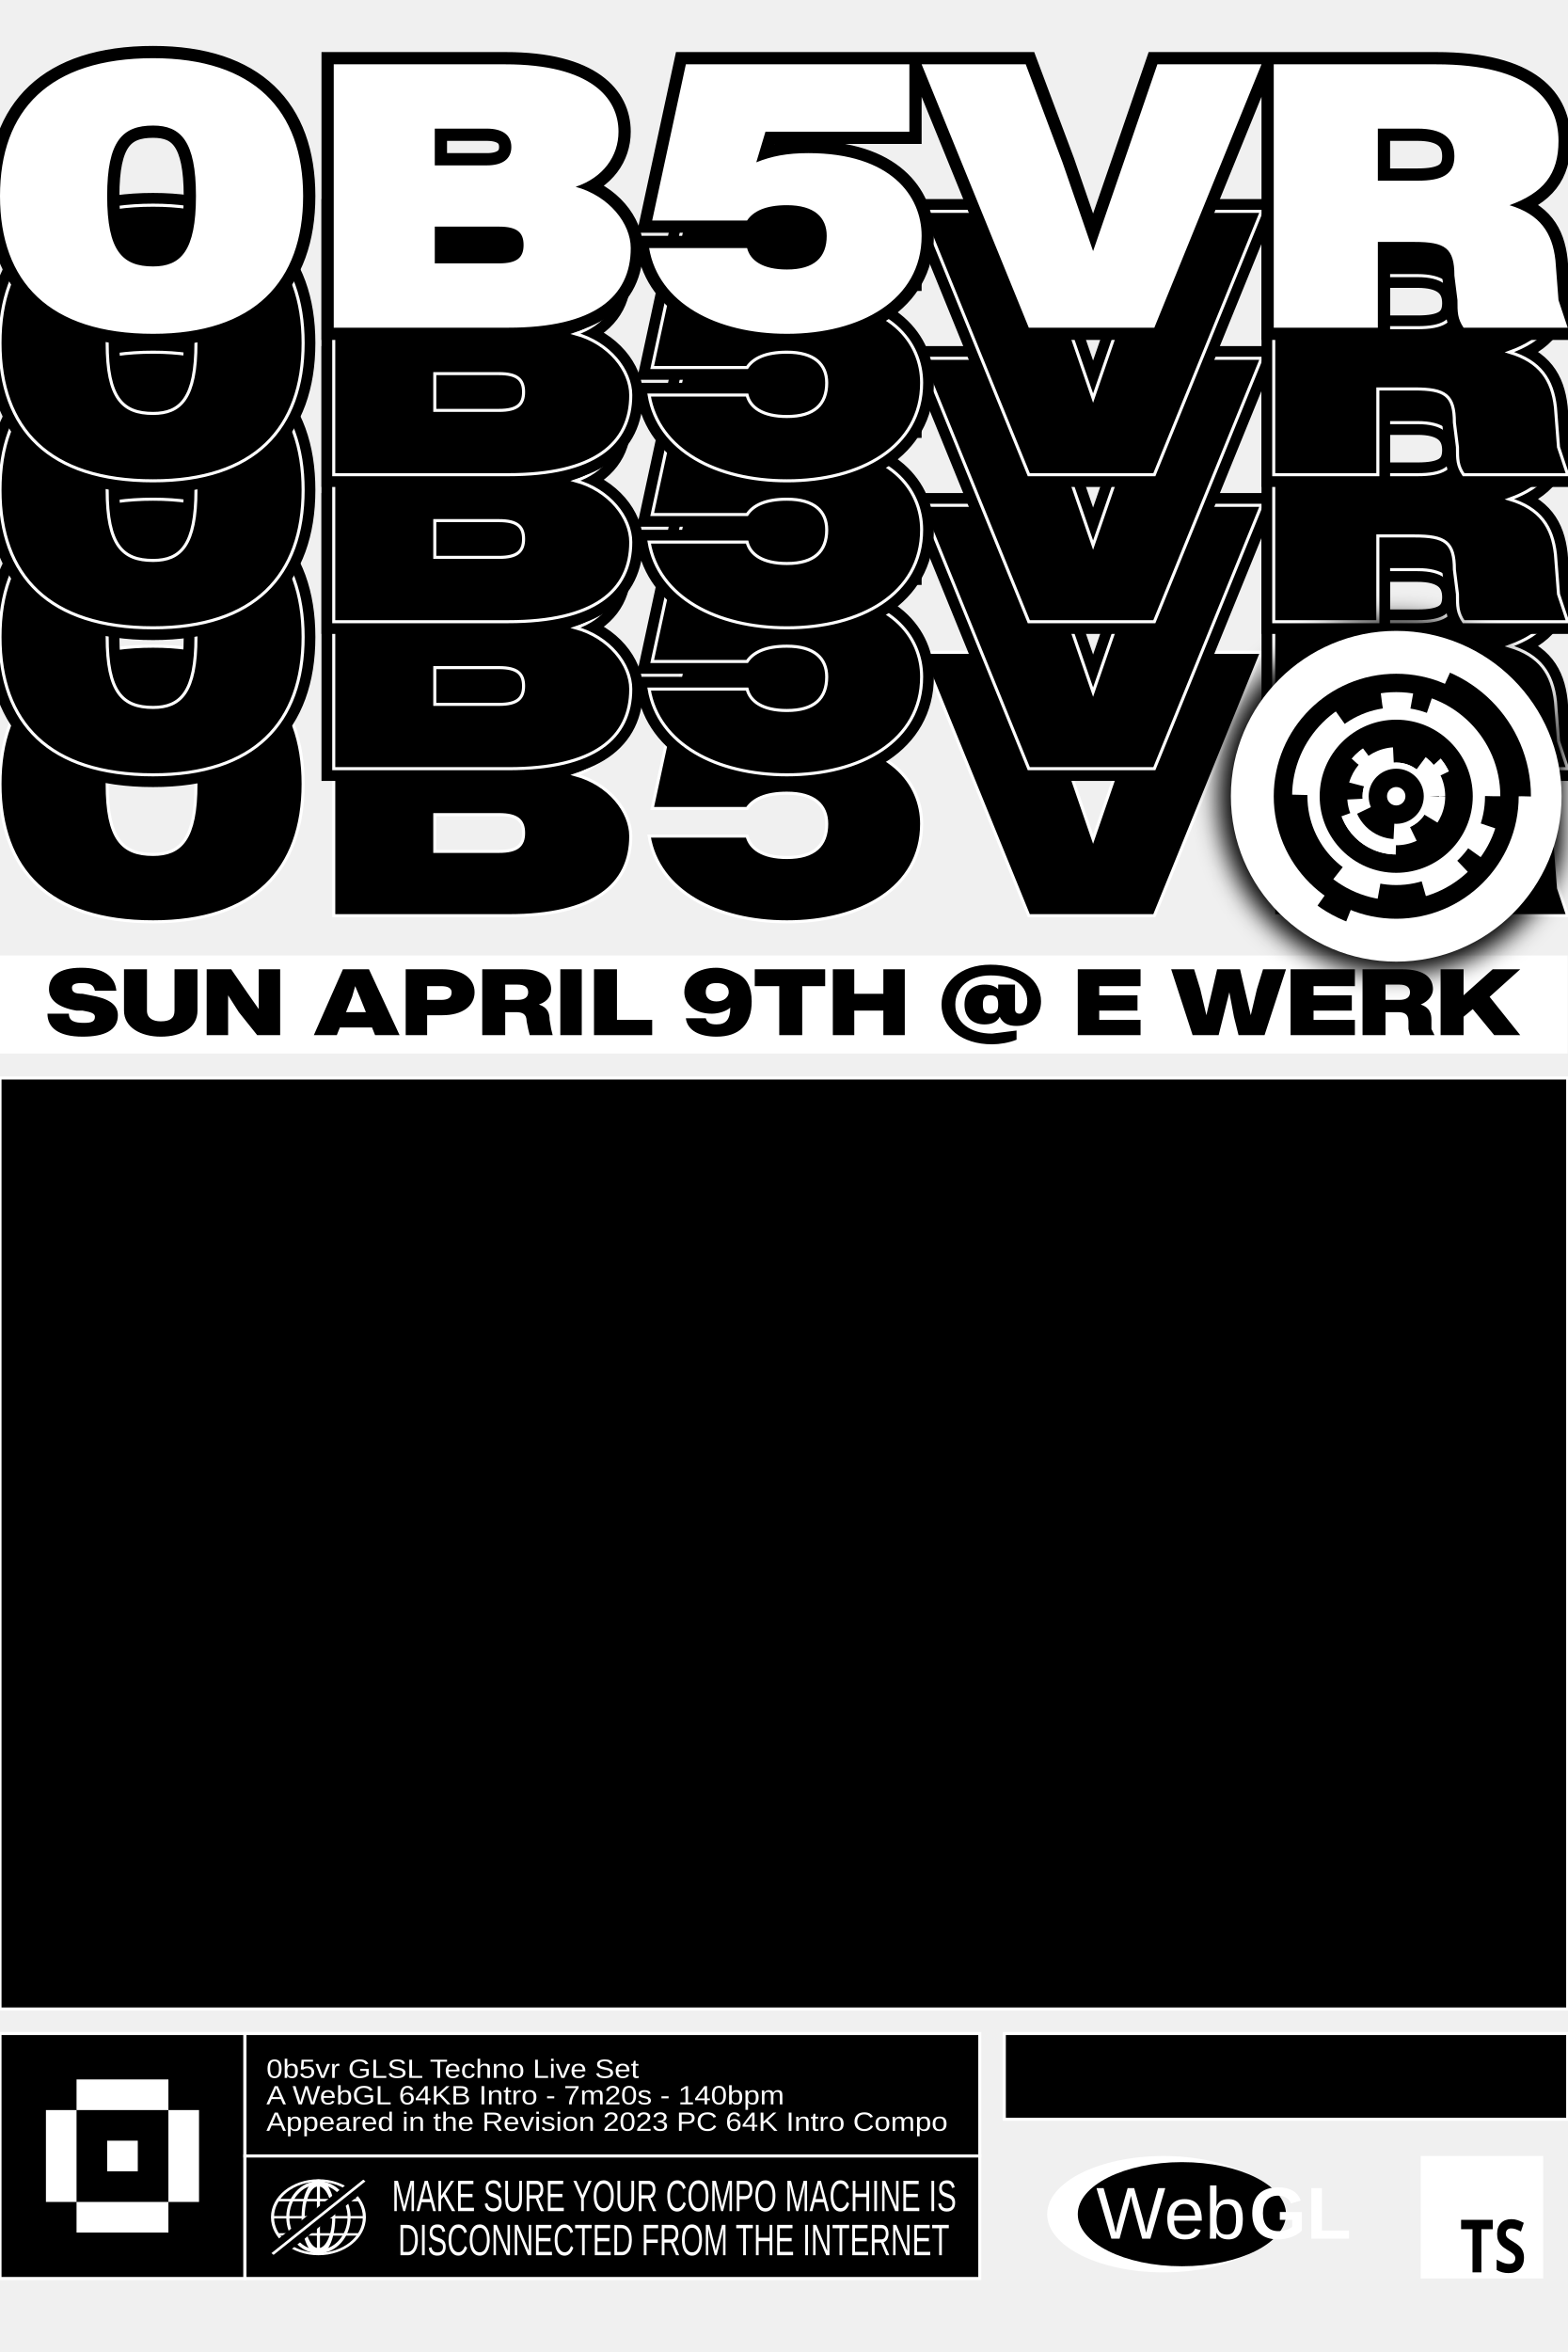
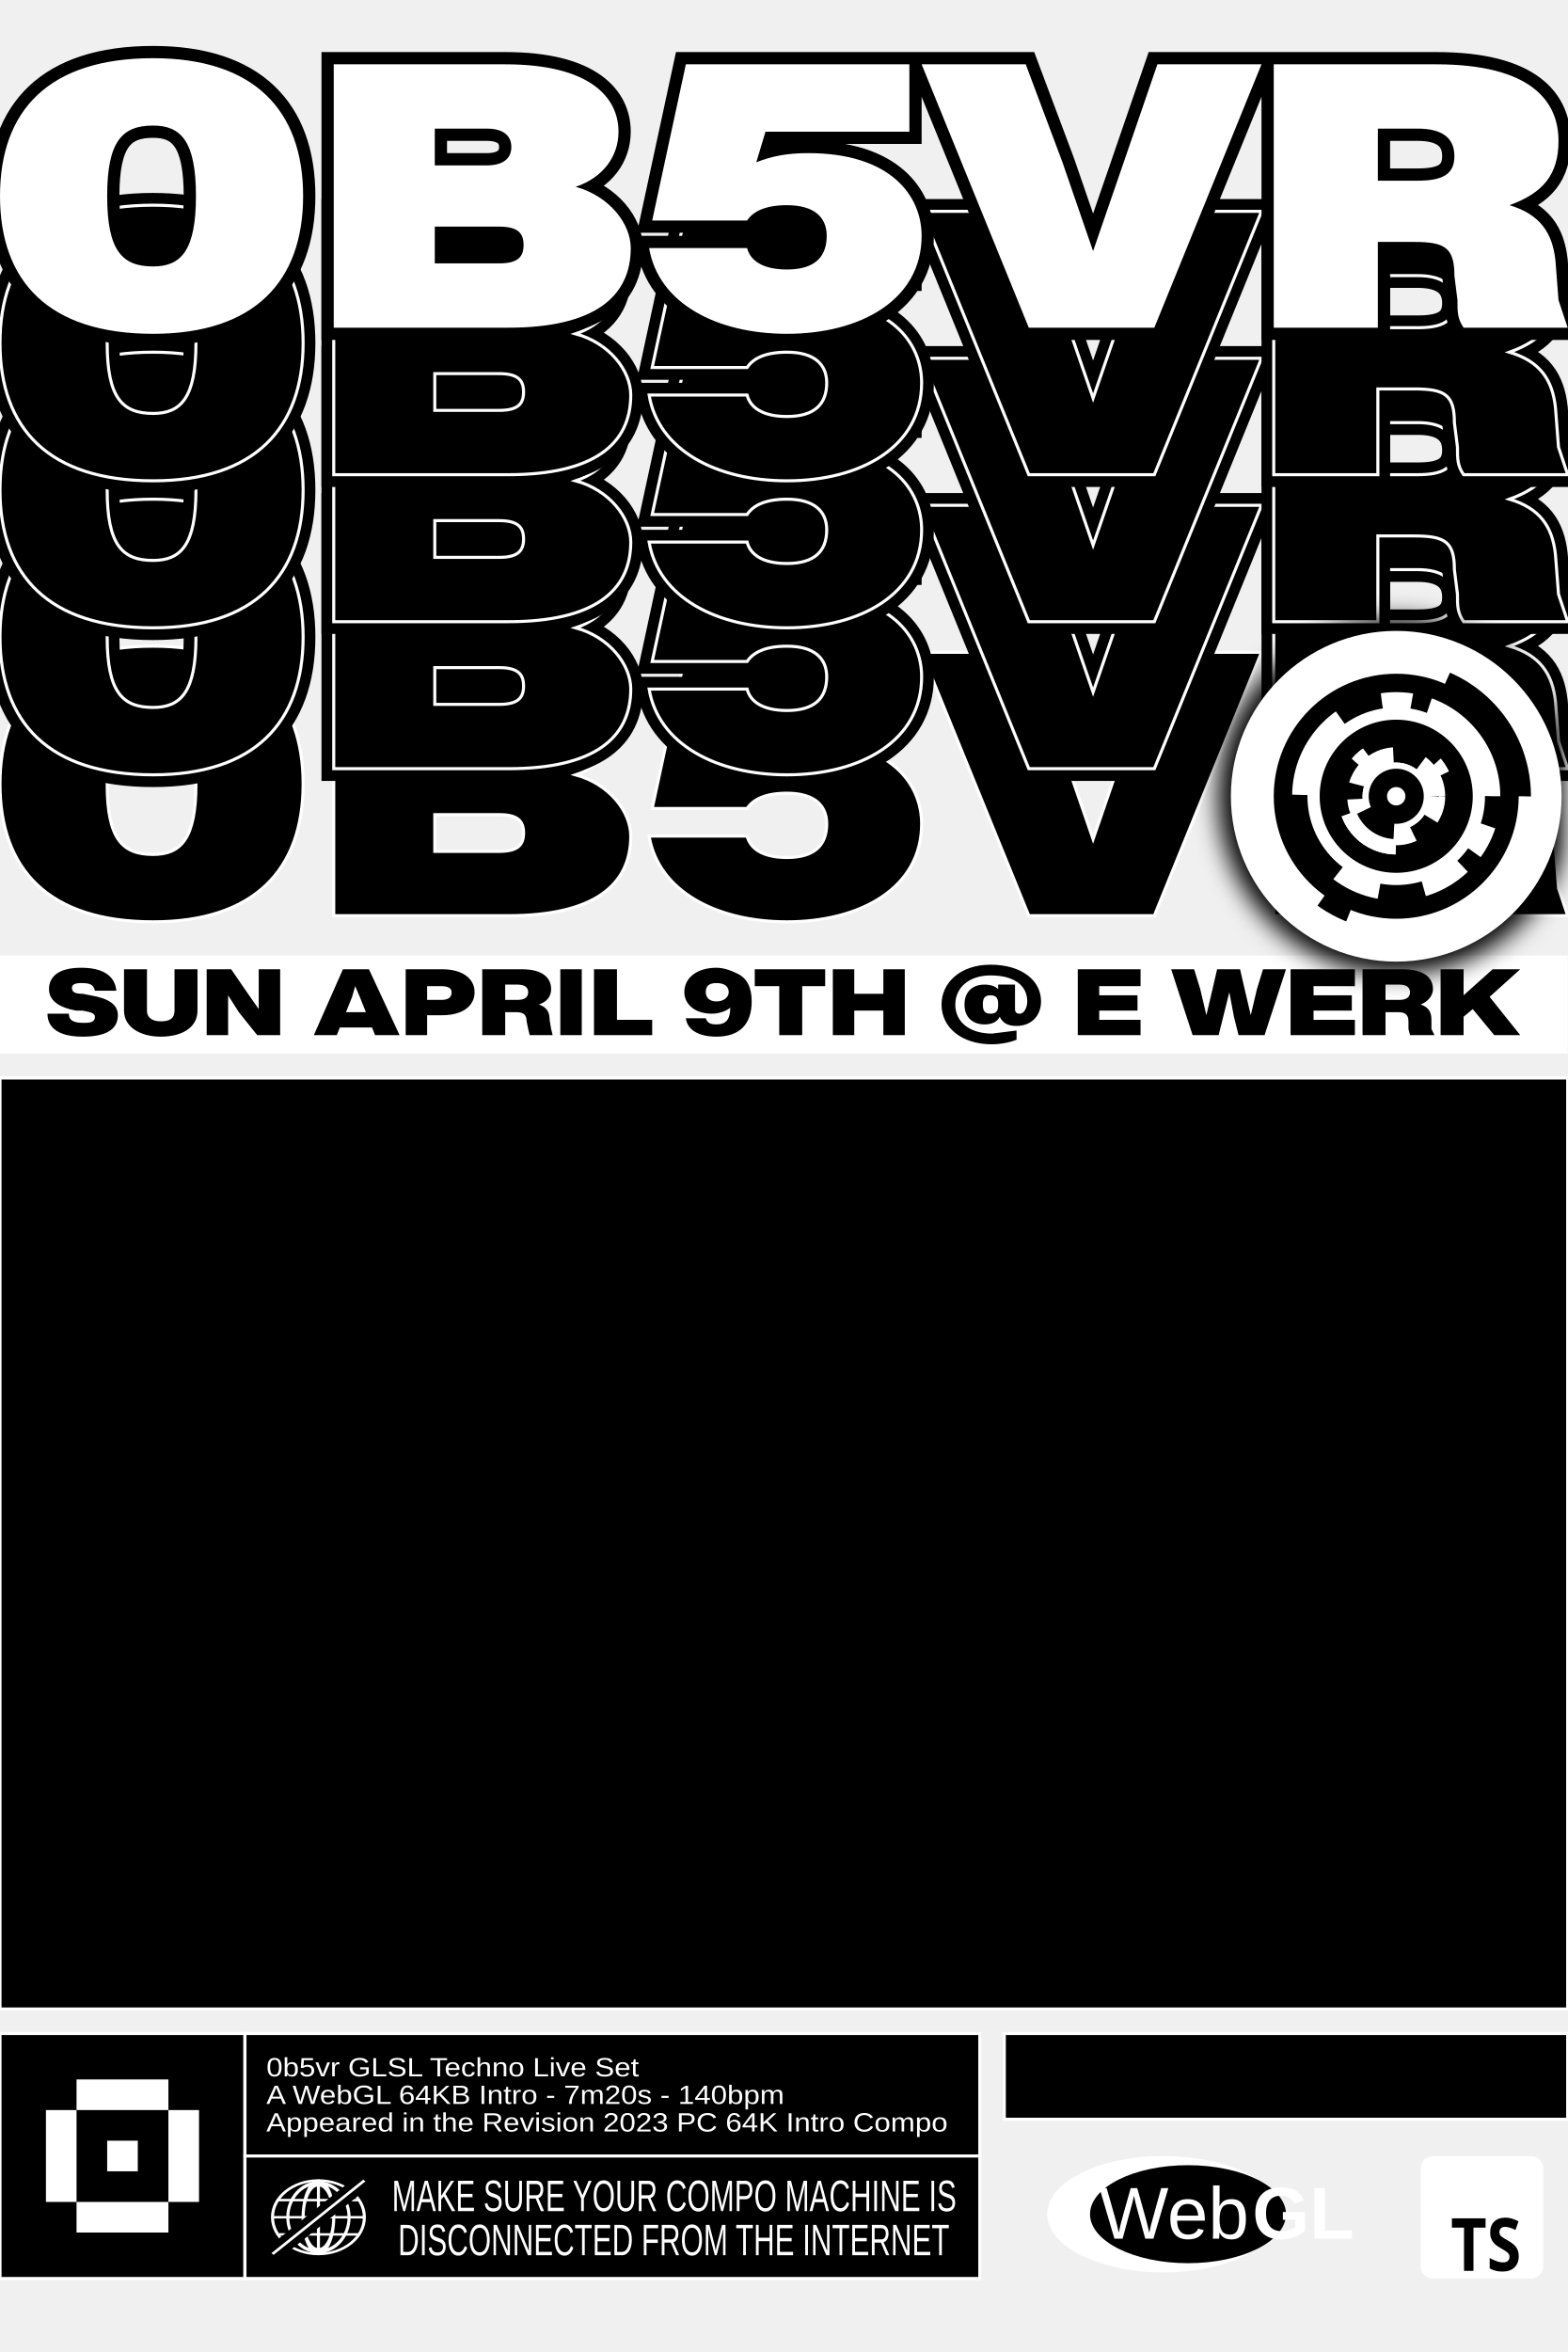
<svg xmlns="http://www.w3.org/2000/svg" viewBox="0 0 512 768" fill="#fff" font-size="24" font-family="Arial">
  <filter id="f">
    <feGaussianBlur stdDeviation="4" />
  </filter>
  <g transform="translate(0 192)" id="4">
    <path d="M50 109C16 109 0 92 0 64s16-45 50-45c33 0 49 17 49 45s-16 45-49 45Zm0-22c9 0 14-5 14-23s-5-23-14-23c-10 0-15 5-15 23s5 23 15 23Zm138-26c11 3 18 12 18 20 0 16-12 26-40 26h-57V21h56c28 0 37 11 37 22 0 8-5 15-14 18Zm-25 25c6 0 8-2 8-6s-2-6-8-6h-21v12h21Zm-4-44h-17v12h17c5 0 8-2 8-6s-3-6-8-6Zm105 8c27 0 37 14 37 27 0 21-20 32-44 32-23 0-42-10-45-28h32c1 4 5 7 13 7 9 0 13-4 13-11 0-6-4-10-13-10-7 0-11 2-13 5h-31l11-51h73v22h-47l-3 10c5-2 10-3 17-3Zm114-29h34l-35 86h-41l-35-86h34l12 32 10 29 10-29 11-32Zm131 77 3 9h-34c-2-3-2-5-2-9l-1-8c0-9-3-11-13-11h-12v28h-34V21h53c31 0 40 12 40 25 0 11-5 17-16 21 10 3 14 9 15 18l1 13Zm-46-39c8 0 12-2 12-8s-4-9-12-9h-13v17h13Z" fill="#000" stroke="#fff" />
  </g>
  <g transform="translate(0 144)" id="3">
    <path d="M50 109C16 109 0 92 0 64s16-45 50-45c33 0 49 17 49 45s-16 45-49 45Zm0-22c9 0 14-5 14-23s-5-23-14-23c-10 0-15 5-15 23s5 23 15 23Zm138-26c11 3 18 12 18 20 0 16-12 26-40 26h-57V21h56c28 0 37 11 37 22 0 8-5 15-14 18Zm-25 25c6 0 8-2 8-6s-2-6-8-6h-21v12h21Zm-4-44h-17v12h17c5 0 8-2 8-6s-3-6-8-6Zm105 8c27 0 37 14 37 27 0 21-20 32-44 32-23 0-42-10-45-28h32c1 4 5 7 13 7 9 0 13-4 13-11 0-6-4-10-13-10-7 0-11 2-13 5h-31l11-51h73v22h-47l-3 10c5-2 10-3 17-3Zm114-29h34l-35 86h-41l-35-86h34l12 32 10 29 10-29 11-32Zm131 77 3 9h-34c-2-3-2-5-2-9l-1-8c0-9-3-11-13-11h-12v28h-34V21h53c31 0 40 12 40 25 0 11-5 17-16 21 10 3 14 9 15 18l1 13Zm-46-39c8 0 12-2 12-8s-4-9-12-9h-13v17h13Z" stroke-width="8" stroke="#000" />
    <path d="M50 109C16 109 0 92 0 64s16-45 50-45c33 0 49 17 49 45s-16 45-49 45Zm0-22c9 0 14-5 14-23s-5-23-14-23c-10 0-15 5-15 23s5 23 15 23Zm138-26c11 3 18 12 18 20 0 16-12 26-40 26h-57V21h56c28 0 37 11 37 22 0 8-5 15-14 18Zm-25 25c6 0 8-2 8-6s-2-6-8-6h-21v12h21Zm-4-44h-17v12h17c5 0 8-2 8-6s-3-6-8-6Zm105 8c27 0 37 14 37 27 0 21-20 32-44 32-23 0-42-10-45-28h32c1 4 5 7 13 7 9 0 13-4 13-11 0-6-4-10-13-10-7 0-11 2-13 5h-31l11-51h73v22h-47l-3 10c5-2 10-3 17-3Zm114-29h34l-35 86h-41l-35-86h34l12 32 10 29 10-29 11-32Zm131 77 3 9h-34c-2-3-2-5-2-9l-1-8c0-9-3-11-13-11h-12v28h-34V21h53c31 0 40 12 40 25 0 11-5 17-16 21 10 3 14 9 15 18l1 13Zm-46-39c8 0 12-2 12-8s-4-9-12-9h-13v17h13Z" fill="#000" stroke="#fff" />
  </g>
  <g transform="translate(0 96)" id="2">
    <path d="M50 109C16 109 0 92 0 64s16-45 50-45c33 0 49 17 49 45s-16 45-49 45Zm0-22c9 0 14-5 14-23s-5-23-14-23c-10 0-15 5-15 23s5 23 15 23Zm138-26c11 3 18 12 18 20 0 16-12 26-40 26h-57V21h56c28 0 37 11 37 22 0 8-5 15-14 18Zm-25 25c6 0 8-2 8-6s-2-6-8-6h-21v12h21Zm-4-44h-17v12h17c5 0 8-2 8-6s-3-6-8-6Zm105 8c27 0 37 14 37 27 0 21-20 32-44 32-23 0-42-10-45-28h32c1 4 5 7 13 7 9 0 13-4 13-11 0-6-4-10-13-10-7 0-11 2-13 5h-31l11-51h73v22h-47l-3 10c5-2 10-3 17-3Zm114-29h34l-35 86h-41l-35-86h34l12 32 10 29 10-29 11-32Zm131 77 3 9h-34c-2-3-2-5-2-9l-1-8c0-9-3-11-13-11h-12v28h-34V21h53c31 0 40 12 40 25 0 11-5 17-16 21 10 3 14 9 15 18l1 13Zm-46-39c8 0 12-2 12-8s-4-9-12-9h-13v17h13Z" stroke-width="8" stroke="#000" />
    <path d="M50 109C16 109 0 92 0 64s16-45 50-45c33 0 49 17 49 45s-16 45-49 45Zm0-22c9 0 14-5 14-23s-5-23-14-23c-10 0-15 5-15 23s5 23 15 23Zm138-26c11 3 18 12 18 20 0 16-12 26-40 26h-57V21h56c28 0 37 11 37 22 0 8-5 15-14 18Zm-25 25c6 0 8-2 8-6s-2-6-8-6h-21v12h21Zm-4-44h-17v12h17c5 0 8-2 8-6s-3-6-8-6Zm105 8c27 0 37 14 37 27 0 21-20 32-44 32-23 0-42-10-45-28h32c1 4 5 7 13 7 9 0 13-4 13-11 0-6-4-10-13-10-7 0-11 2-13 5h-31l11-51h73v22h-47l-3 10c5-2 10-3 17-3Zm114-29h34l-35 86h-41l-35-86h34l12 32 10 29 10-29 11-32Zm131 77 3 9h-34c-2-3-2-5-2-9l-1-8c0-9-3-11-13-11h-12v28h-34V21h53c31 0 40 12 40 25 0 11-5 17-16 21 10 3 14 9 15 18l1 13Zm-46-39c8 0 12-2 12-8s-4-9-12-9h-13v17h13Z" fill="#000" stroke="#fff" />
  </g>
  <g transform="translate(0 48)" id="1">
    <path d="M50 109C16 109 0 92 0 64s16-45 50-45c33 0 49 17 49 45s-16 45-49 45Zm0-22c9 0 14-5 14-23s-5-23-14-23c-10 0-15 5-15 23s5 23 15 23Zm138-26c11 3 18 12 18 20 0 16-12 26-40 26h-57V21h56c28 0 37 11 37 22 0 8-5 15-14 18Zm-25 25c6 0 8-2 8-6s-2-6-8-6h-21v12h21Zm-4-44h-17v12h17c5 0 8-2 8-6s-3-6-8-6Zm105 8c27 0 37 14 37 27 0 21-20 32-44 32-23 0-42-10-45-28h32c1 4 5 7 13 7 9 0 13-4 13-11 0-6-4-10-13-10-7 0-11 2-13 5h-31l11-51h73v22h-47l-3 10c5-2 10-3 17-3Zm114-29h34l-35 86h-41l-35-86h34l12 32 10 29 10-29 11-32Zm131 77 3 9h-34c-2-3-2-5-2-9l-1-8c0-9-3-11-13-11h-12v28h-34V21h53c31 0 40 12 40 25 0 11-5 17-16 21 10 3 14 9 15 18l1 13Zm-46-39c8 0 12-2 12-8s-4-9-12-9h-13v17h13Z" stroke-width="8" stroke="#000" />
    <path d="M50 109C16 109 0 92 0 64s16-45 50-45c33 0 49 17 49 45s-16 45-49 45Zm0-22c9 0 14-5 14-23s-5-23-14-23c-10 0-15 5-15 23s5 23 15 23Zm138-26c11 3 18 12 18 20 0 16-12 26-40 26h-57V21h56c28 0 37 11 37 22 0 8-5 15-14 18Zm-25 25c6 0 8-2 8-6s-2-6-8-6h-21v12h21Zm-4-44h-17v12h17c5 0 8-2 8-6s-3-6-8-6Zm105 8c27 0 37 14 37 27 0 21-20 32-44 32-23 0-42-10-45-28h32c1 4 5 7 13 7 9 0 13-4 13-11 0-6-4-10-13-10-7 0-11 2-13 5h-31l11-51h73v22h-47l-3 10c5-2 10-3 17-3Zm114-29h34l-35 86h-41l-35-86h34l12 32 10 29 10-29 11-32Zm131 77 3 9h-34c-2-3-2-5-2-9l-1-8c0-9-3-11-13-11h-12v28h-34V21h53c31 0 40 12 40 25 0 11-5 17-16 21 10 3 14 9 15 18l1 13Zm-46-39c8 0 12-2 12-8s-4-9-12-9h-13v17h13Z" fill="#000" stroke="#fff" />
  </g>
  <g id="0">
    <path d="M50 109C16 109 0 92 0 64s16-45 50-45c33 0 49 17 49 45s-16 45-49 45Zm0-22c9 0 14-5 14-23s-5-23-14-23c-10 0-15 5-15 23s5 23 15 23Zm138-26c11 3 18 12 18 20 0 16-12 26-40 26h-57V21h56c28 0 37 11 37 22 0 8-5 15-14 18Zm-25 25c6 0 8-2 8-6s-2-6-8-6h-21v12h21Zm-4-44h-17v12h17c5 0 8-2 8-6s-3-6-8-6Zm105 8c27 0 37 14 37 27 0 21-20 32-44 32-23 0-42-10-45-28h32c1 4 5 7 13 7 9 0 13-4 13-11 0-6-4-10-13-10-7 0-11 2-13 5h-31l11-51h73v22h-47l-3 10c5-2 10-3 17-3Zm114-29h34l-35 86h-41l-35-86h34l12 32 10 29 10-29 11-32Zm131 77 3 9h-34c-2-3-2-5-2-9l-1-8c0-9-3-11-13-11h-12v28h-34V21h53c31 0 40 12 40 25 0 11-5 17-16 21 10 3 14 9 15 18l1 13Zm-46-39c8 0 12-2 12-8s-4-9-12-9h-13v17h13Z" stroke-width="8" stroke="#000" />
    <path d="M50 109C16 109 0 92 0 64s16-45 50-45c33 0 49 17 49 45s-16 45-49 45Zm0-22c9 0 14-5 14-23s-5-23-14-23c-10 0-15 5-15 23s5 23 15 23Zm138-26c11 3 18 12 18 20 0 16-12 26-40 26h-57V21h56c28 0 37 11 37 22 0 8-5 15-14 18Zm-25 25c6 0 8-2 8-6s-2-6-8-6h-21v12h21Zm-4-44h-17v12h17c5 0 8-2 8-6s-3-6-8-6Zm105 8c27 0 37 14 37 27 0 21-20 32-44 32-23 0-42-10-45-28h32c1 4 5 7 13 7 9 0 13-4 13-11 0-6-4-10-13-10-7 0-11 2-13 5h-31l11-51h73v22h-47l-3 10c5-2 10-3 17-3Zm114-29h34l-35 86h-41l-35-86h34l12 32 10 29 10-29 11-32Zm131 77 3 9h-34c-2-3-2-5-2-9l-1-8c0-9-3-11-13-11h-12v28h-34V21h53c31 0 40 12 40 25 0 11-5 17-16 21 10 3 14 9 15 18l1 13Zm-46-39c8 0 12-2 12-8s-4-9-12-9h-13v17h13Z" />
  </g>
  <g transform="translate(0 312)">
    <rect width="512" height="32" id="5" />
    <path d="M54 53c-16 0-23-6-23-15h14c0 5 4 6 10 6 5 0 7-1 7-4 0-2-2-3-8-4h-4c-12-2-18-7-18-14 0-8 6-14 21-14 14 0 22 5 23 15H62c-1-4-3-5-9-5-4 0-6 1-6 3 0 3 2 4 7 4l5 1c12 2 18 6 18 13 0 10-9 14-23 14Zm51 0c-13 0-24-6-24-17V9h15v27c0 5 4 7 9 7 6 0 9-2 9-7V9h15v27c0 11-10 17-24 17Zm64-44h14v43h-15l-12-15-7-11v26h-14V9h16l11 16 7 10V9Zm76 43-2-5h-21l-2 5h-15l19-43h17l20 43h-16Zm-19-15h13l-4-10-3-7-2 7-4 10Zm63-28c13 0 21 6 21 15s-8 15-21 15h-10v13h-14V9h24Zm-1 20c4 0 7-1 7-5 0-3-3-4-7-4h-9v9h9Zm72 19 1 4h-15l-1-4-1-5c0-5-3-6-7-6h-7v15h-15V9h26c14 0 19 6 19 13 0 4-2 8-8 10 6 2 7 6 7 10l1 6Zm-30-19h8c5 0 7-2 7-5s-2-5-7-5h-8v10Zm36 23V9h14v43h-14Zm37-10h23v10h-38V9h15v33Zm79-30c6 3 9 9 9 18 0 15-8 23-23 23-11 0-19-4-20-12h13c1 3 3 4 7 4 6 0 9-3 9-11-2 2-7 4-12 4-12 0-18-7-18-14 0-10 9-16 21-16 5 0 10 2 14 4Zm-14 18c5 0 8-3 8-6 0-4-3-6-8-6s-7 2-7 6c0 3 2 6 7 6Zm71-21v11h-15v32h-15V20h-16V9h46Zm38 0h14v43h-14V36h-19v16h-14V9h14v16h19V9Zm70-3c20 0 33 10 33 24 0 9-6 16-16 16-6 0-9-2-11-6-2 4-6 5-10 5-7 0-13-4-13-13s6-13 13-13c4 0 7 1 9 3v-3h11v16c0 2 1 3 3 3 3 0 5-4 5-8 0-10-8-17-24-17-14 0-23 8-23 19 0 12 10 19 24 19l16-2v6c-5 2-11 3-16 3-20 0-33-11-33-26 0-14 12-26 32-26Zm0 32c4 0 5-2 5-6s-1-6-5-6-5 2-5 6 1 6 5 6Zm98-18h-27v6h25v10h-25v6h27v10h-41V9h41v11Zm80-11h15l-14 43h-17l-3-12-3-16-4 16-3 12h-17L765 9h15l4 13 4 17 4-17 3-13h15l3 13 4 17 4-17 4-13Zm60 11h-27v6h25v10h-25v6h27v10h-42V9h42v11Zm50 28 2 4h-16l-1-4v-5c0-5-3-6-7-6h-8v15h-15V9h26c15 0 20 6 20 13 0 4-3 8-8 10 6 2 7 6 7 10v6Zm-30-19h9c5 0 7-2 7-5s-2-5-7-5h-9v10Zm88-20-20 18 20 25h-17l-14-17-6 5v12h-15V9h15v17l19-17h18Z" fill="#000" id="6" transform="scale(.5.5)" />
  </g>
  <g transform="translate(456 260)" stroke-width="6" id="7">
    <circle r="58" fill="#000" filter="url(#f)" />
    <circle r="54" fill="#fff" />
    <g id="8">
      <circle r="41" stroke="#000" stroke-dasharray="0 80 10 120 60" />
      <circle r="37" stroke="#000" />
      <circle r="32" stroke="#000" stroke-dasharray="10 10 6 15 15 15 30 30 15 10 6 60" />
      <circle r="22" stroke="#000" />
      <circle r="19" stroke="#000" stroke-dasharray="30 23 20 5 28 5 60" />
      <circle r="14" stroke="#000" stroke-dasharray="0 8 8 27 5 17 10 2000" />
      <circle r="11" stroke="#000" stroke-dasharray="0 18 12 2000" />
      <circle r="6" stroke="#000" />
    </g>
  </g>
  <g transform="translate(0 352)" id="9">
    <rect width="512" height="304" fill="#000" stroke="#fff" />
  </g>
  <g transform="translate(0 664)" id="11">
    <rect width="80" height="80" fill="#000" stroke="#fff" />
    <g transform="scale(5 5)" id="12">
      <rect x="7" y="7" width="2" height="2" />
      <rect x="3" y="5" width="2" height="6" />
      <rect x="11" y="5" width="2" height="6" />
      <rect x="5" y="3" width="6" height="2" />
      <rect x="5" y="11" width="6" height="2" />
    </g>
  </g>
  <g transform="translate(80 664)" id="13">
    <rect width="240" height="40" fill="#000" stroke="#fff" />
-     <g transform="translate(7 14.5) scale(.4 .36)">
+     <g transform="translate(7 14) scale(.4 .36)">
      <text id="14">0b5vr GLSL Techno Live Set</text>
-       <text id="15" y="24">A WebGL 64KB Intro - 7m20s - 140bpm</text>
-       <text id="16" y="48">Appeared in the Revision 2023 PC 64K Intro Compo</text>
+       <text id="15" y="25">A WebGL 64KB Intro - 7m20s - 140bpm</text>
+       <text id="16" y="50">Appeared in the Revision 2023 PC 64K Intro Compo</text>
    </g>
  </g>
  <g transform="translate(80 704)" id="17">
    <rect width="240" height="40" fill="#000" stroke="#fff" />
    <g transform="translate(24 20) scale(1 .8)" fill="#000" stroke="#fff" id="18">
      <circle r="15" />
      <circle r="10" transform="scale(1 1.4)" />
      <circle r="5" transform="scale(1 2.8)" />
      <line y1="-15" y2="15" />
      <line x1="-15" x2="15" />
      <line x1="-13" y1="-7" x2="13" y2="-7" />
      <line x1="-13" y1="7" x2="13" y2="7" />
      <g id="19">
        <line x1="15" y1="-15" x2="-15" y2="15" stroke-width="6" stroke="#000" />
        <line x1="15" y1="-15" x2="-15" y2="15" />
      </g>
    </g>
    <g transform="translate(48 18) scale(.4 .6)" id="18">
      <text id="20">MAKE SURE YOUR COMPO MACHINE IS</text>
      <text id="21" x="5" y="24">DISCONNECTED FROM THE INTERNET</text>
    </g>
  </g>
  <g transform="translate(328 664)" id="22">
    <rect width="184" height="28" fill="#000" stroke="#fff" />
  </g>
  <g transform="translate(380 723)" id="24">
    <g transform="scale(2 1)">
      <circle r="19" />
-       <circle r="17" cx="3" fill="#000" />
+       <circle r="16" cx="4" fill="#000" />
    </g>
-     <text x="-22" y="8">Web</text>
-     <text x="28" y="8" font-weight="bold">GL</text>
+     <text x="-21" y="8">Web</text>
+     <text x="29" y="8" font-weight="bold">GL</text>
  </g>
  <g transform="translate(464 704)" id="25">
-     <rect width="40" height="40" />
-     <text x="16" y="38" fill="#000" font-family="Verdana" font-weight="bold" transform="scale(.8 1)">TS</text>
+     <rect width="40" height="40" rx="4" ry="4" />
+     <text x="11.5" y="37.5" fill="#000" font-family="Verdana" font-weight="bold" transform="scale(.85 1)">TS</text>
  </g>
</svg>
